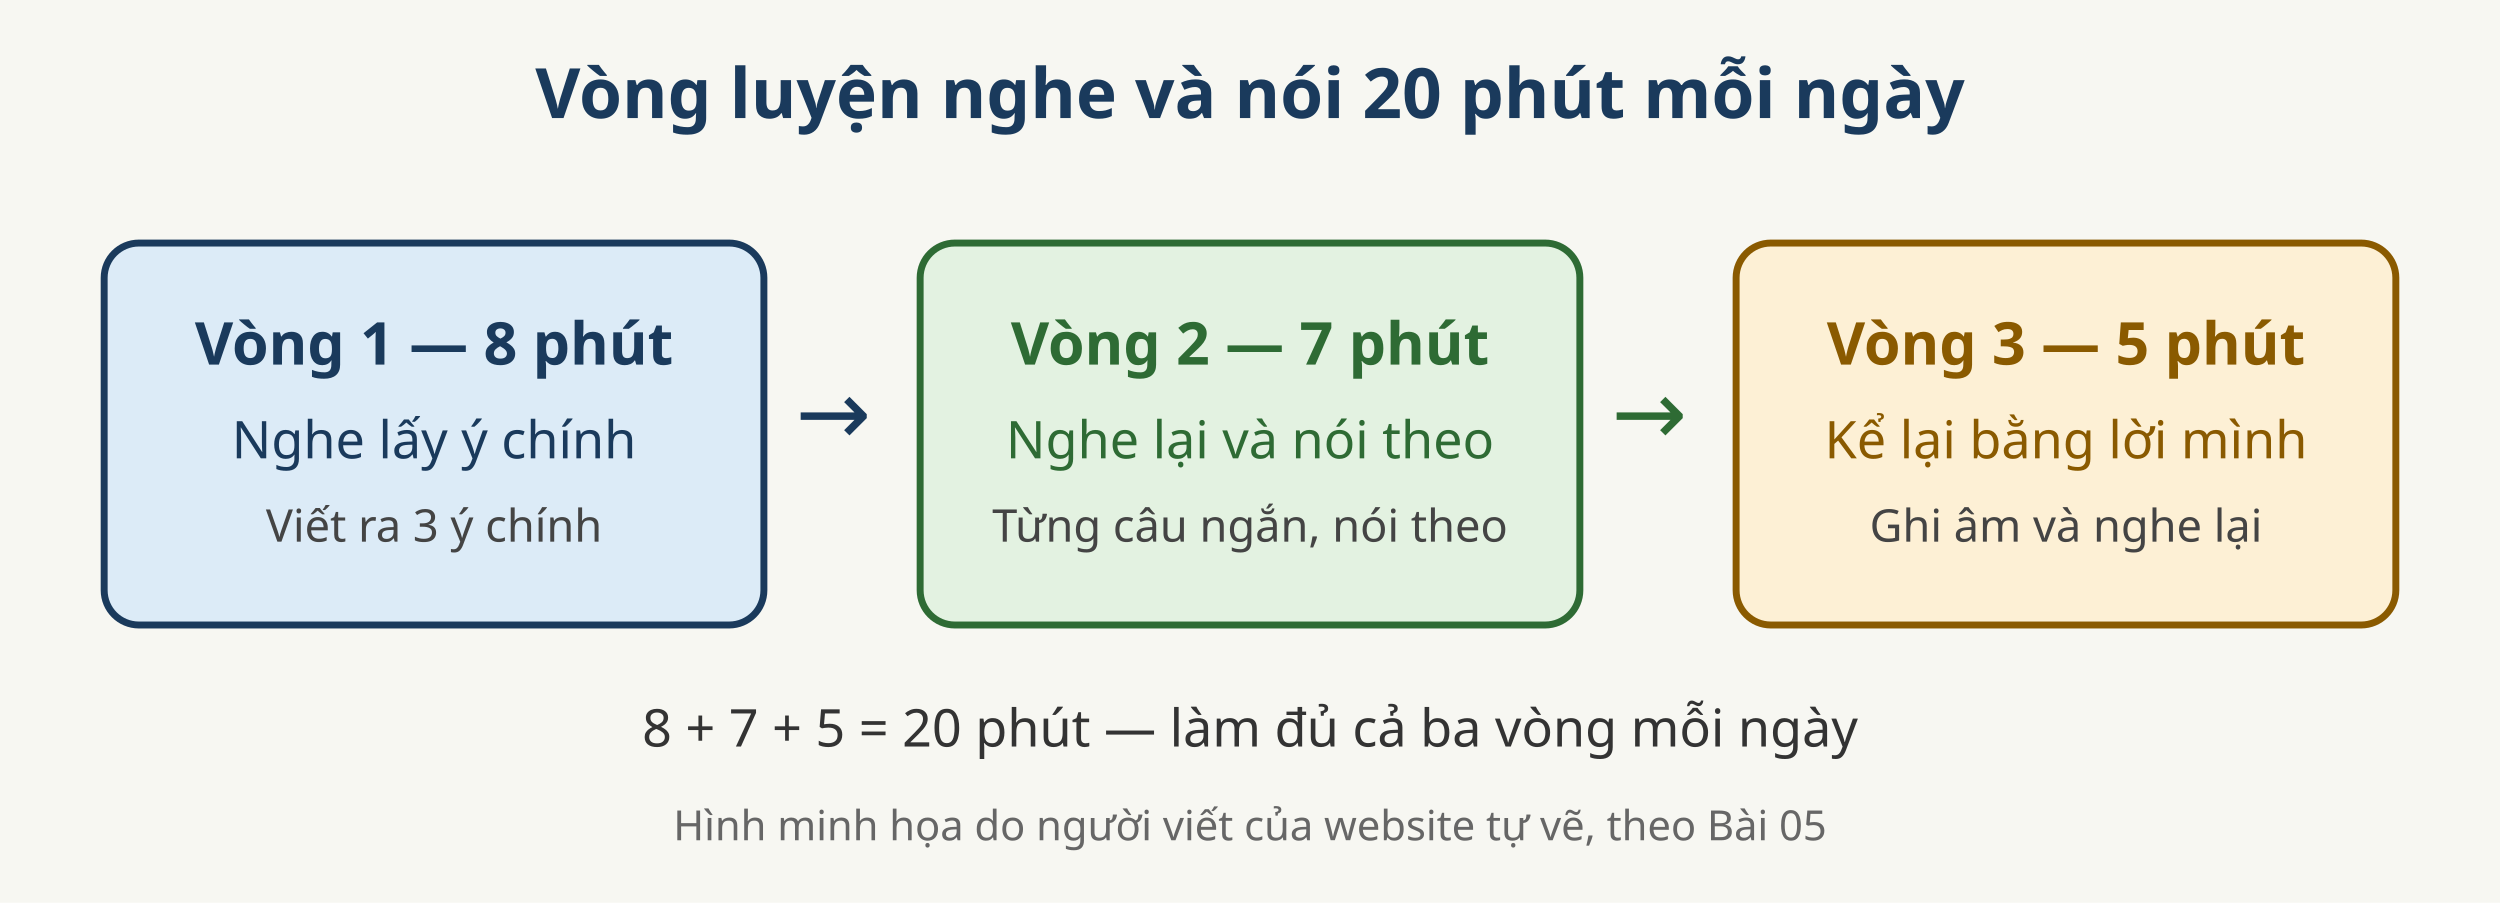
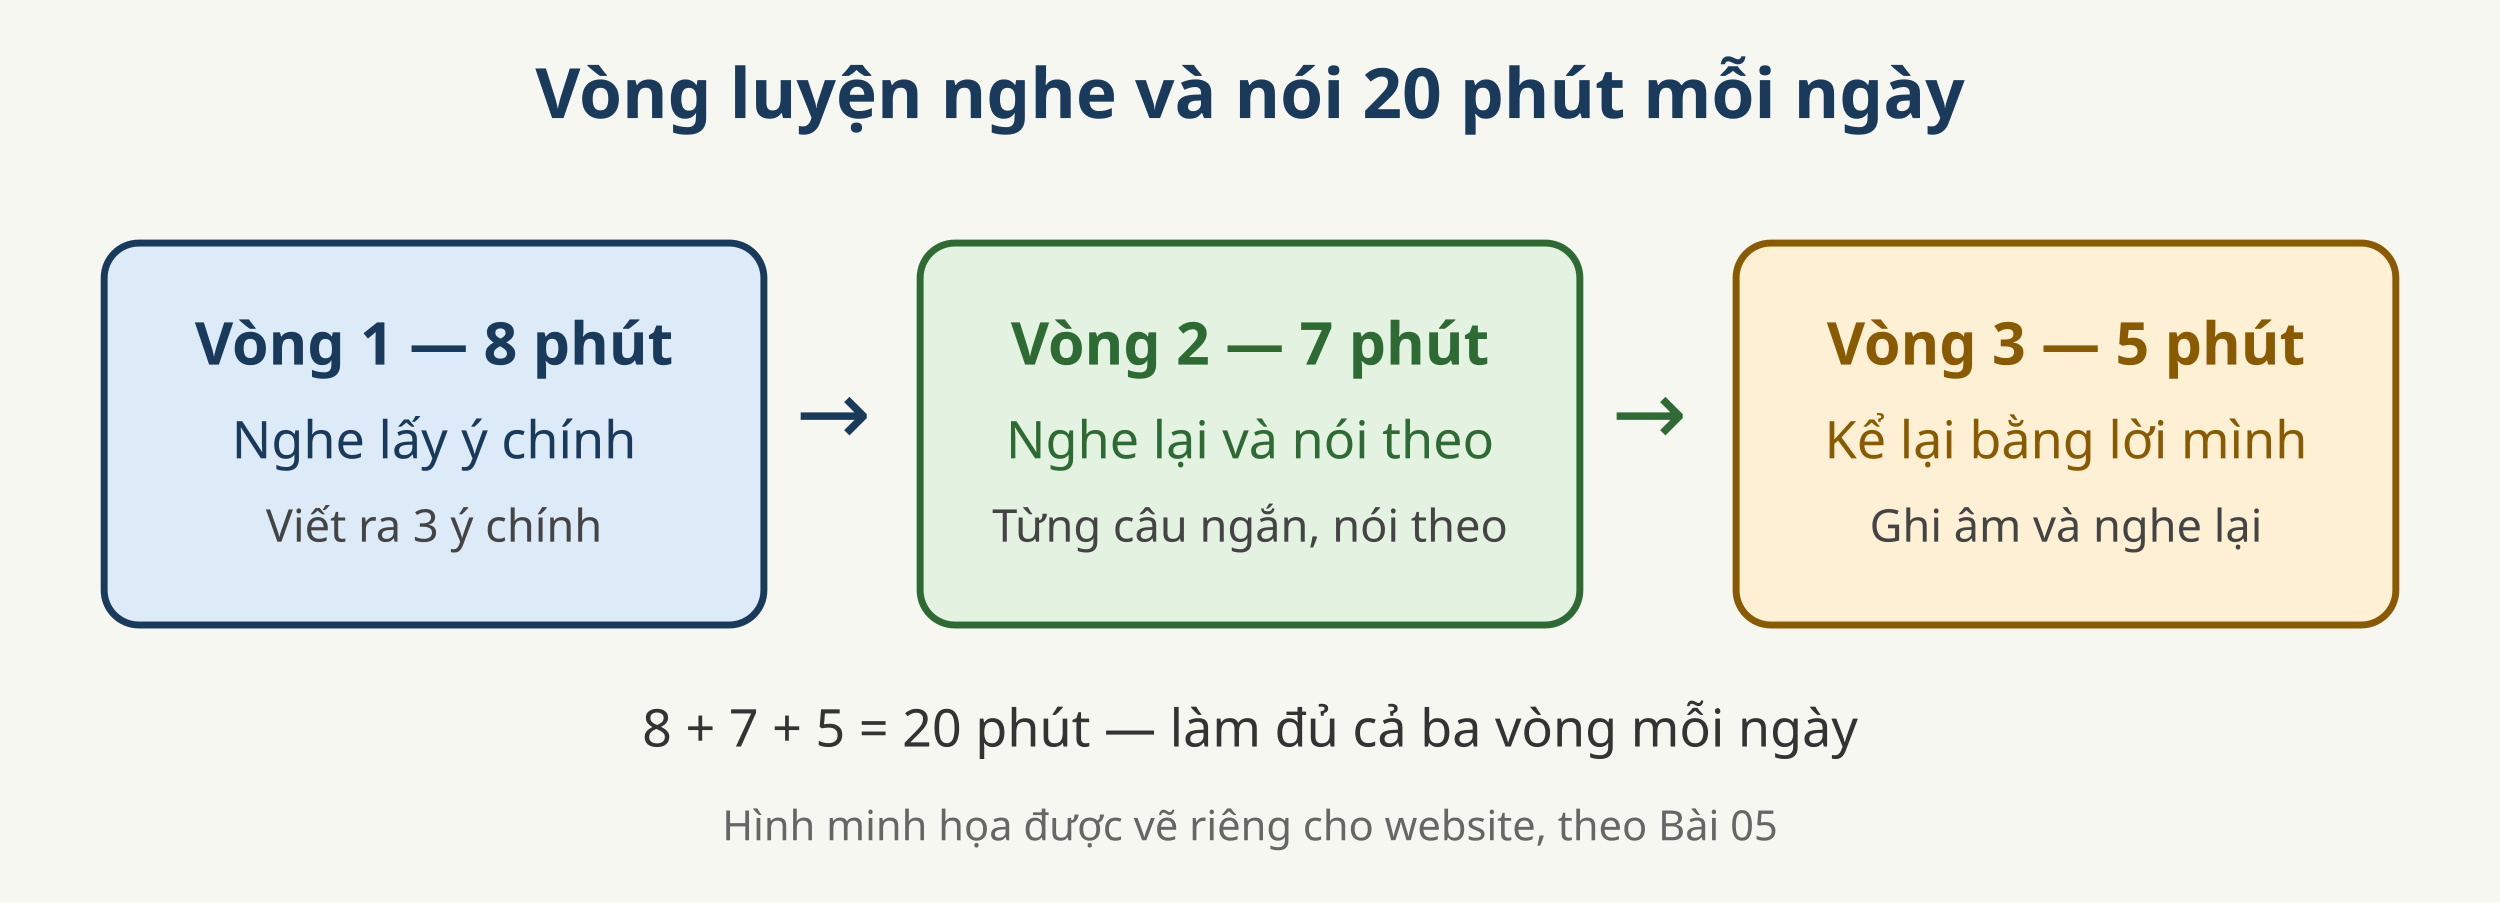
<svg xmlns="http://www.w3.org/2000/svg" width="720" height="260" viewBox="0 0 720 260" role="img" aria-labelledby="title desc">
  <rect width="720" height="260" fill="#f7f7f2" />
  <text x="360" y="34" text-anchor="middle" font-family="sans-serif" font-size="20" font-weight="bold" fill="#1a3a5c">Vòng luyện nghe và nói 20 phút mỗi ngày</text>
  <g font-family="sans-serif">
    <rect x="30" y="70" width="190" height="110" rx="10" fill="#dcebf7" stroke="#1a3a5c" stroke-width="2" />
    <text x="125" y="105" text-anchor="middle" font-size="17" font-weight="bold" fill="#1a3a5c">Vòng 1 — 8 phút</text>
    <text x="125" y="132" text-anchor="middle" font-size="15" fill="#1a3a5c">Nghe lấy ý chính</text>
    <text x="125" y="156" text-anchor="middle" font-size="13" fill="#444">Viết ra 3 ý chính</text>
    <rect x="265" y="70" width="190" height="110" rx="10" fill="#e3f2e1" stroke="#2e6b34" stroke-width="2" />
    <text x="360" y="105" text-anchor="middle" font-size="17" font-weight="bold" fill="#2e6b34">Vòng 2 — 7 phút</text>
    <text x="360" y="132" text-anchor="middle" font-size="15" fill="#2e6b34">Nghe lại và nói theo</text>
    <text x="360" y="156" text-anchor="middle" font-size="13" fill="#444">Từng câu ngắn, nói theo</text>
    <rect x="500" y="70" width="190" height="110" rx="10" fill="#fdf0d5" stroke="#8a5a00" stroke-width="2" />
    <text x="595" y="105" text-anchor="middle" font-size="17" font-weight="bold" fill="#8a5a00">Vòng 3 — 5 phút</text>
    <text x="595" y="132" text-anchor="middle" font-size="15" fill="#8a5a00">Kể lại bằng lời mình</text>
    <text x="595" y="156" text-anchor="middle" font-size="13" fill="#444">Ghi âm và nghe lại</text>
    <text x="240" y="128" text-anchor="middle" font-size="26" fill="#1a3a5c">→</text>
    <text x="475" y="128" text-anchor="middle" font-size="26" fill="#2e6b34">→</text>
  </g>
  <text x="360" y="215" text-anchor="middle" font-family="sans-serif" font-size="15" fill="#333">8 + 7 + 5 = 20 phút — làm đủ cả ba vòng mỗi ngày</text>
-   <text x="360" y="242" text-anchor="middle" font-family="sans-serif" font-size="12" fill="#666">Hình minh họa do người viết của website tự vẽ, theo Bài 05</text>
+   <text x="360" y="242" text-anchor="middle" font-family="sans-serif" font-size="12" fill="#666">Hình minh họa được vẽ riêng cho website, theo Bài 05</text>
</svg>
